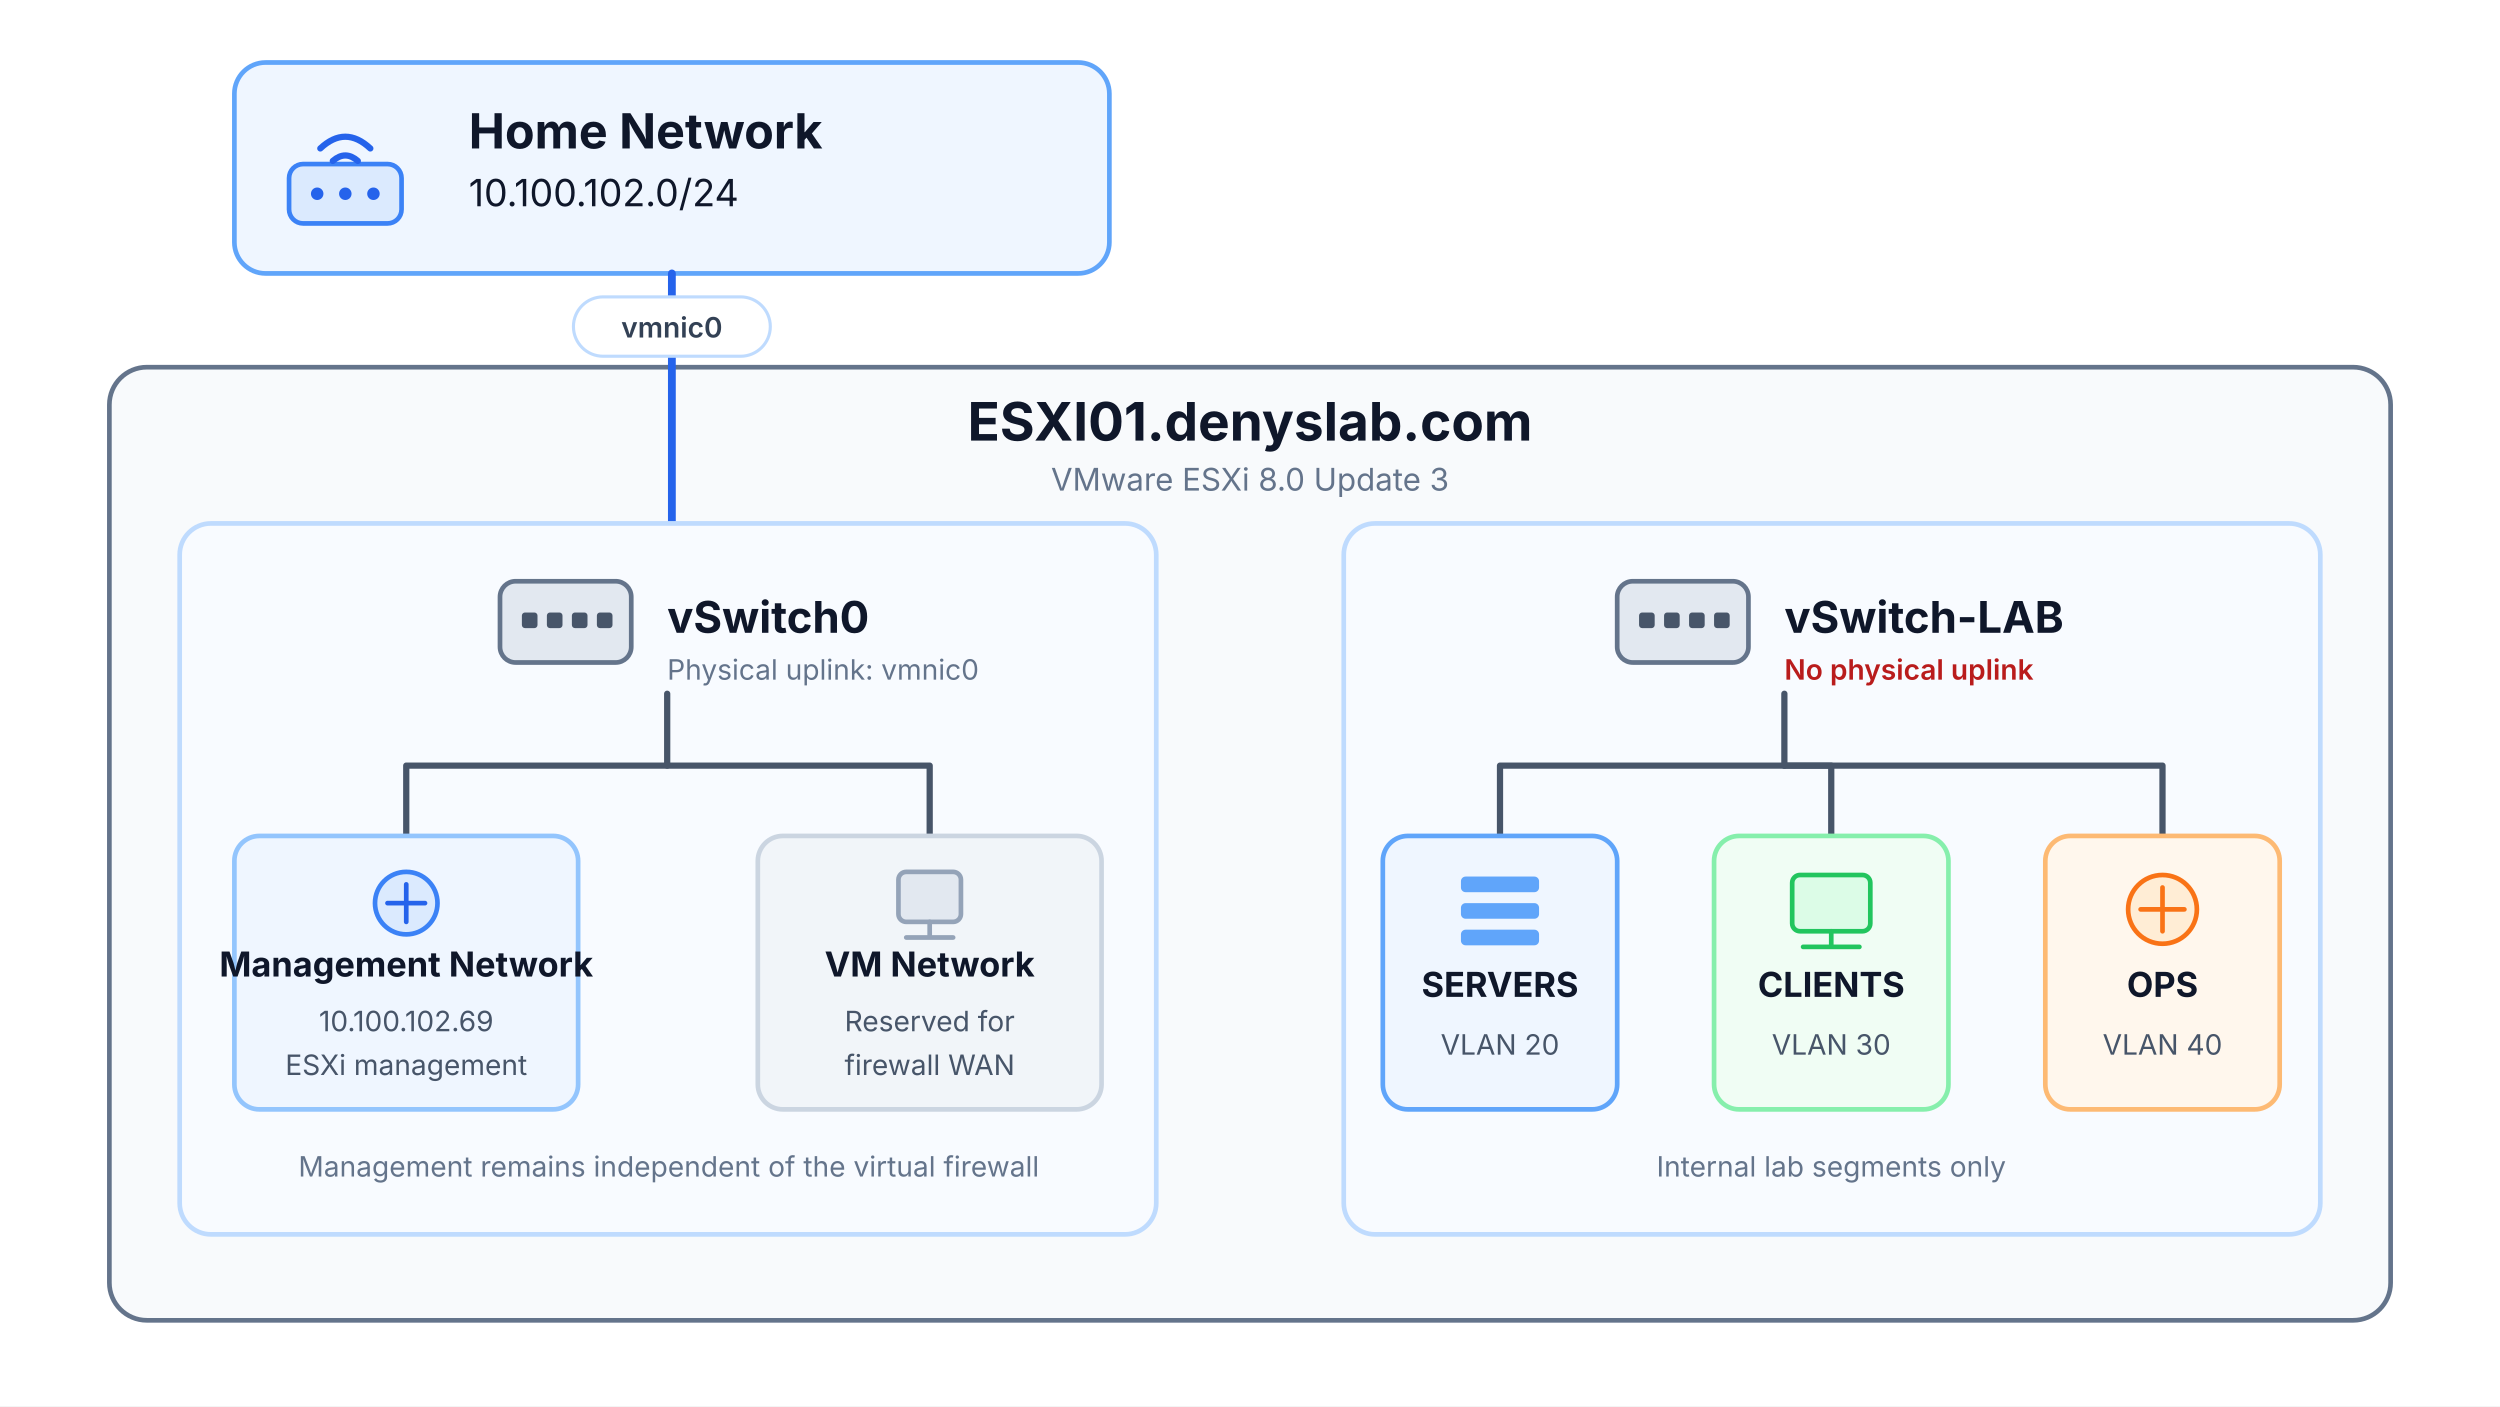
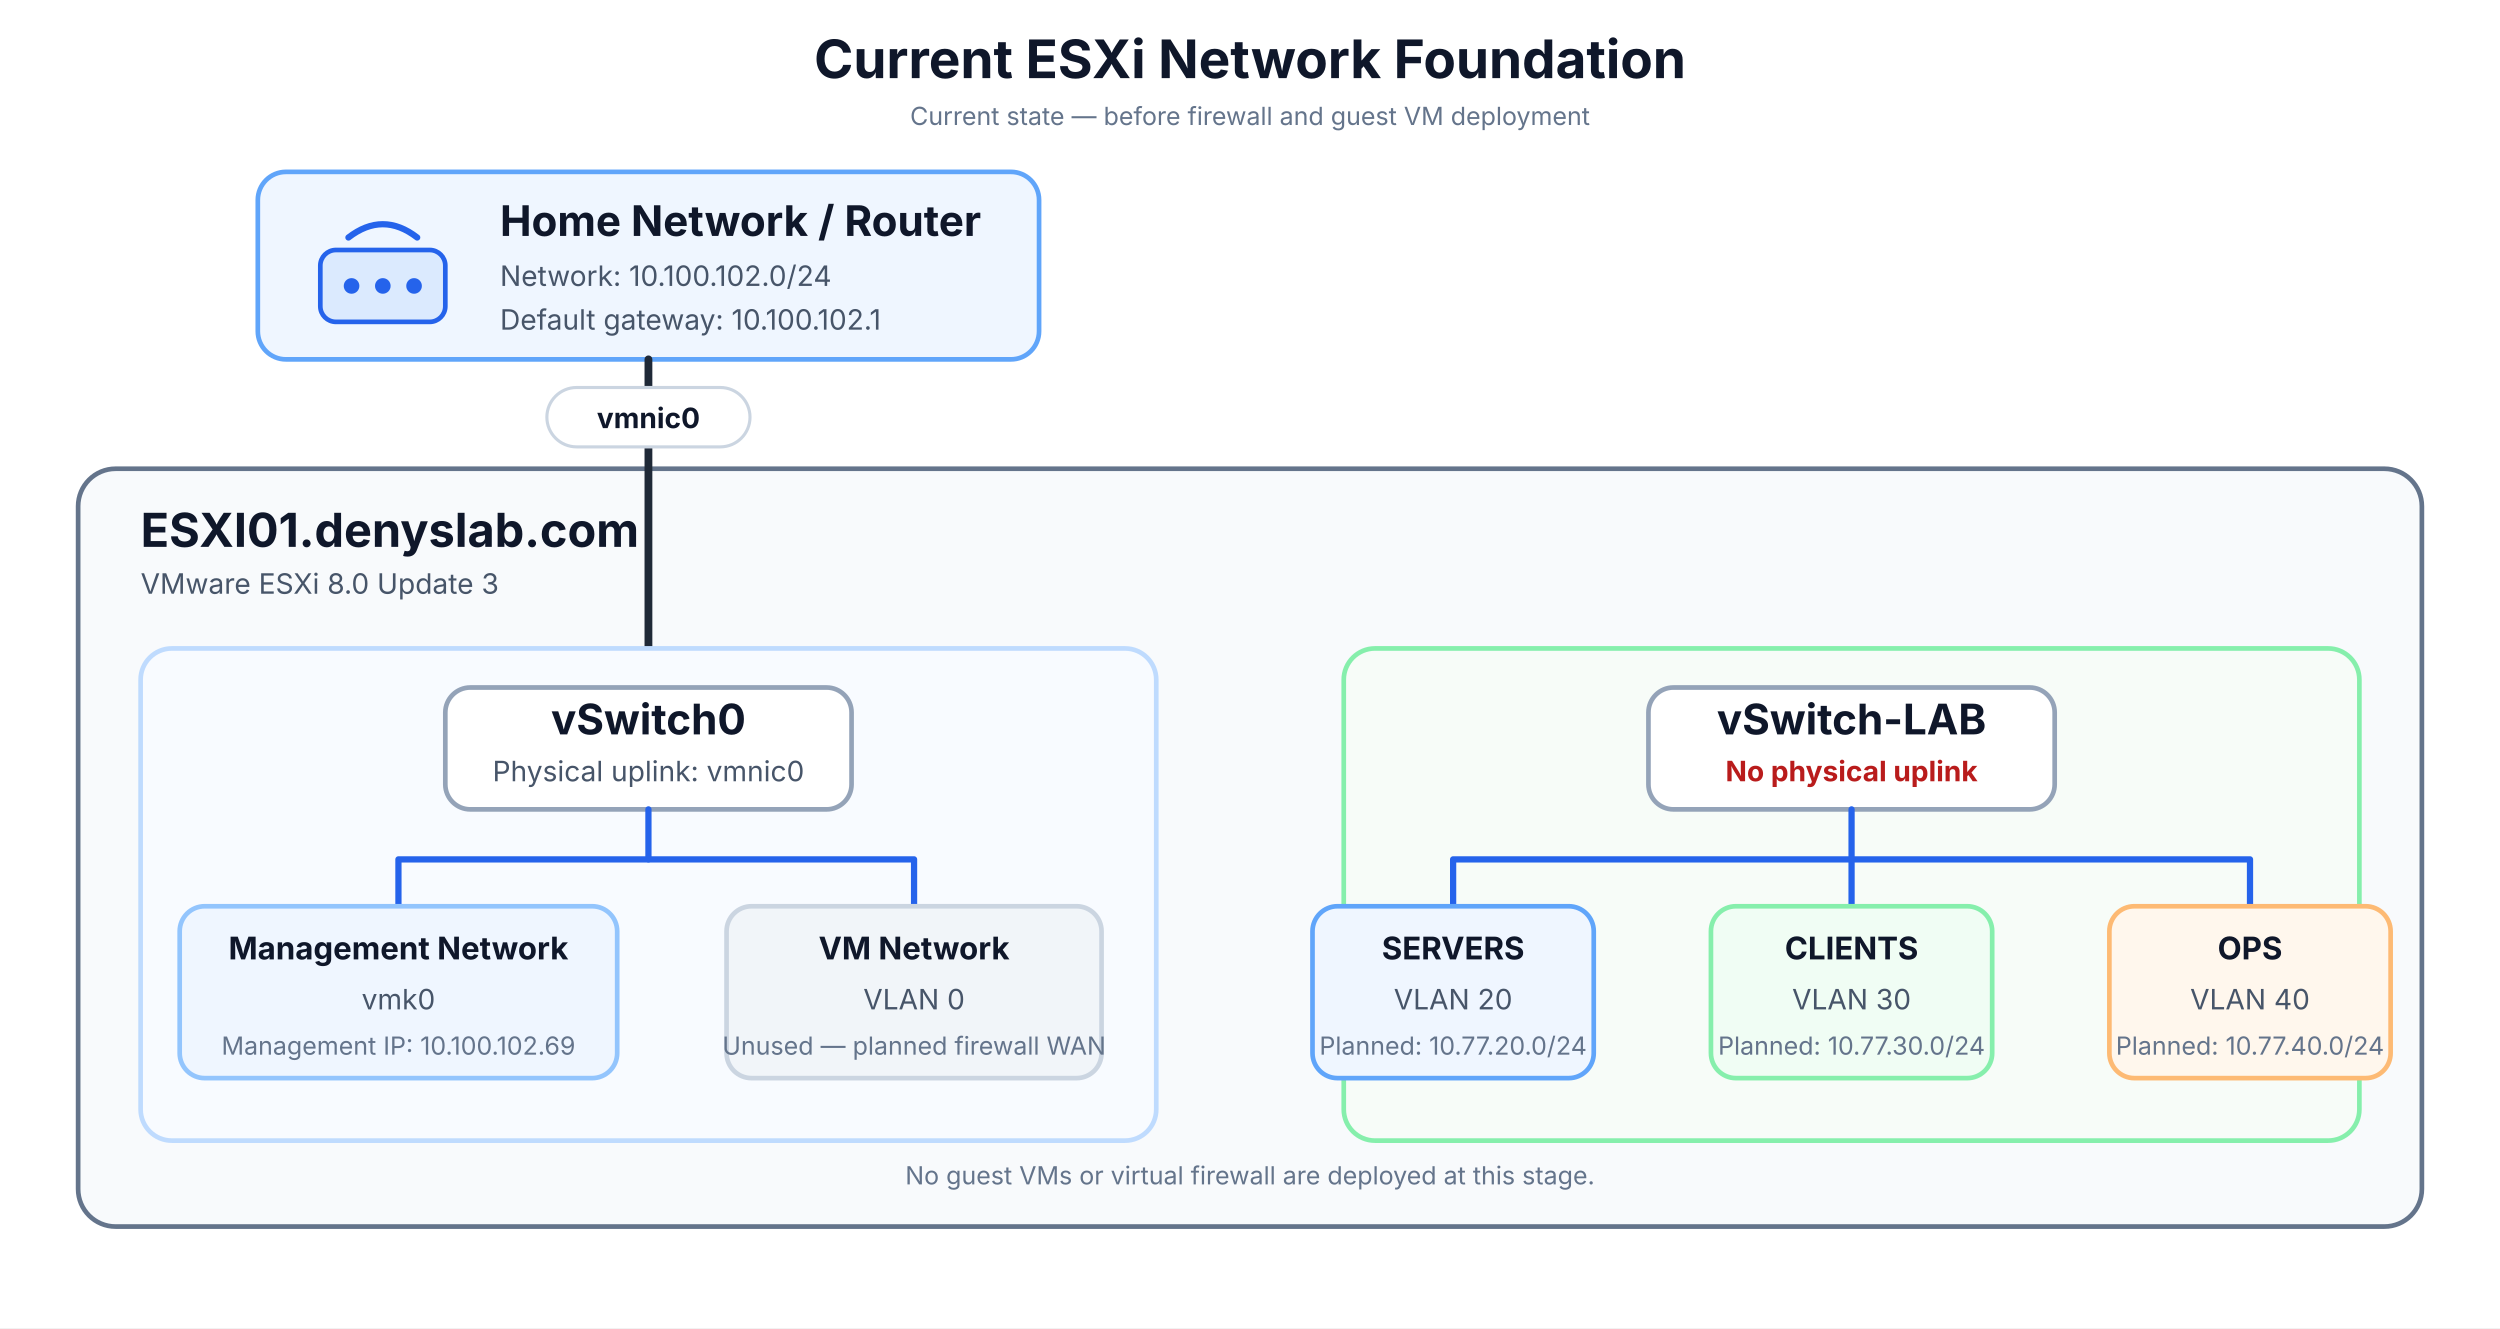
- <svg xmlns="http://www.w3.org/2000/svg" width="1600" height="900" viewBox="0 0 1600 900" role="img" aria-labelledby="title desc">
+ <svg xmlns="http://www.w3.org/2000/svg" width="1600" height="850" viewBox="0 0 1600 850" role="img" aria-labelledby="title desc">
  <style>
    text { font-family: Inter, "Segoe UI", Arial, sans-serif; fill: #0f172a; }
-     .host-title { font-size: 34px; font-weight: 700; }
-     .host-subtitle { font-size: 20px; fill: #64748b; }
-     .panel-title { font-size: 28px; font-weight: 700; }
-     .panel-note { font-size: 18px; fill: #64748b; }
-     .panel-note-warn { font-size: 18px; fill: #b91c1c; font-weight: 600; }
-     .card-title { font-size: 22px; font-weight: 700; }
-     .card-subtitle { font-size: 18px; fill: #475569; }
-     .small-label { font-size: 18px; font-weight: 600; fill: #334155; }
-     .connector { stroke: #475569; stroke-width: 4; fill: none; stroke-linecap: round; stroke-linejoin: round; }
-     .connector-blue { stroke: #2563eb; stroke-width: 5; fill: none; stroke-linecap: round; }
-     .switch-icon { fill: #e2e8f0; stroke: #64748b; stroke-width: 3; }
-     .port { fill: #475569; }
+     .page-title { font-size: 34px; font-weight: 700; }
+     .host-title { font-size: 30px; font-weight: 700; }
+     .switch-title { font-size: 27px; font-weight: 700; }
+     .card-title { font-size: 20px; font-weight: 700; }
+     .body { font-size: 18px; fill: #475569; }
+     .small { font-size: 16px; fill: #64748b; }
+     .warn { font-size: 18px; fill: #b91c1c; font-weight: 700; }
+     .physical { stroke: #1f2937; stroke-width: 5; fill: none; stroke-linecap: round; stroke-linejoin: round; }
+     .virtual { stroke: #2563eb; stroke-width: 4; fill: none; stroke-linecap: round; stroke-linejoin: round; }
  </style>
-   <rect width="1600" height="900" fill="#ffffff" />
-   <rect x="150" y="40" width="560" height="135" rx="20" fill="#eff6ff" stroke="#60a5fa" stroke-width="3" />
-   <g transform="translate(185 70)">
-     <rect x="0" y="35" width="72" height="38" rx="9" fill="#dbeafe" stroke="#3b82f6" stroke-width="3" />
-     <circle cx="18" cy="54" r="4" fill="#2563eb" />
-     <circle cx="36" cy="54" r="4" fill="#2563eb" />
-     <circle cx="54" cy="54" r="4" fill="#2563eb" />
-     <path d="M20 25 Q36 10 52 25" fill="none" stroke="#2563eb" stroke-width="4" stroke-linecap="round" />
-     <path d="M28 33 Q36 26 44 33" fill="none" stroke="#2563eb" stroke-width="4" stroke-linecap="round" />
+   <rect width="1600" height="850" fill="#ffffff" />
+   <text x="800" y="50" text-anchor="middle" class="page-title">Current ESXi Network Foundation</text>
+   <text x="800" y="80" text-anchor="middle" class="small">Current state — before firewall and guest VM deployment</text>
+   <rect x="165" y="110" width="500" height="120" rx="18" fill="#eff6ff" stroke="#60a5fa" stroke-width="3" />
+   <g transform="translate(205 142)">
+     <rect x="0" y="18" width="80" height="46" rx="10" fill="#dbeafe" stroke="#2563eb" stroke-width="3" />
+     <circle cx="20" cy="41" r="5" fill="#2563eb" />
+     <circle cx="40" cy="41" r="5" fill="#2563eb" />
+     <circle cx="60" cy="41" r="5" fill="#2563eb" />
+     <path d="M18 10 Q40 -7 62 10" stroke="#2563eb" stroke-width="4" fill="none" stroke-linecap="round" />
  </g>
-   <text x="300" y="95" font-size="31" font-weight="700">Home Network</text>
-   <text x="300" y="132" font-size="24" fill="#475569">10.100.102.0/24</text>
-   <rect x="70" y="235" width="1460" height="610" rx="24" fill="#f8fafc" stroke="#64748b" stroke-width="3" />
-   <path class="connector-blue" d="M430 175 L430 335" />
-   <rect x="367" y="190" width="126" height="38" rx="19" fill="#ffffff" stroke="#bfdbfe" stroke-width="2" />
-   <text x="430" y="216" text-anchor="middle" class="small-label">vmnic0</text>
-   <text x="800" y="282" text-anchor="middle" class="host-title">ESXI01.denyslab.com</text>
-   <text x="800" y="314" text-anchor="middle" class="host-subtitle">VMware ESXi 8.0 Update 3</text>
-   <rect x="115" y="335" width="625" height="455" rx="20" fill="#f8fbff" stroke="#bfdbfe" stroke-width="3" />
-   <g transform="translate(320 372)">
-     <rect class="switch-icon" x="0" y="0" width="84" height="52" rx="10" />
-     <rect class="port" x="14" y="20" width="10" height="10" rx="2" />
-     <rect class="port" x="30" y="20" width="10" height="10" rx="2" />
-     <rect class="port" x="46" y="20" width="10" height="10" rx="2" />
-     <rect class="port" x="62" y="20" width="10" height="10" rx="2" />
-   </g>
-   <text x="427" y="405" class="panel-title">vSwitch0</text>
-   <text x="427" y="435" class="panel-note">Physical uplink: vmnic0</text>
-   <path class="connector" d="M427 444 L427 490 L260 490 L260 535" />
-   <path class="connector" d="M427 490 L595 490 L595 535" />
-   <rect x="150" y="535" width="220" height="175" rx="16" fill="#eff6ff" stroke="#93c5fd" stroke-width="3" />
-   <circle cx="260" cy="578" r="20" fill="#dbeafe" stroke="#3b82f6" stroke-width="3" />
-   <path d="M248 578 H272 M260 566 V590" stroke="#2563eb" stroke-width="3" stroke-linecap="round" />
-   <text x="260" y="625" text-anchor="middle" class="card-title">Management Network</text>
-   <text x="260" y="660" text-anchor="middle" class="card-subtitle">10.100.102.69</text>
-   <text x="260" y="688" text-anchor="middle" class="card-subtitle">ESXi management</text>
-   <rect x="485" y="535" width="220" height="175" rx="16" fill="#f1f5f9" stroke="#cbd5e1" stroke-width="3" />
-   <rect x="575" y="558" width="40" height="32" rx="5" fill="#e2e8f0" stroke="#94a3b8" stroke-width="3" />
-   <path d="M595 590 V600 M580 600 H610" stroke="#94a3b8" stroke-width="3" stroke-linecap="round" />
-   <text x="595" y="625" text-anchor="middle" class="card-title">VM Network</text>
-   <text x="595" y="660" text-anchor="middle" class="card-subtitle">Reserved for</text>
-   <text x="595" y="688" text-anchor="middle" class="card-subtitle">firewall WAN</text>
-   <rect x="860" y="335" width="625" height="455" rx="20" fill="#f8fbff" stroke="#bfdbfe" stroke-width="3" />
-   <g transform="translate(1035 372)">
-     <rect class="switch-icon" x="0" y="0" width="84" height="52" rx="10" />
-     <rect class="port" x="14" y="20" width="10" height="10" rx="2" />
-     <rect class="port" x="30" y="20" width="10" height="10" rx="2" />
-     <rect class="port" x="46" y="20" width="10" height="10" rx="2" />
-     <rect class="port" x="62" y="20" width="10" height="10" rx="2" />
-   </g>
-   <text x="1142" y="405" class="panel-title">vSwitch-LAB</text>
-   <text x="1142" y="435" class="panel-note-warn">No physical uplink</text>
-   <path class="connector" d="M1142 444 L1142 490 L960 490 L960 535" />
-   <path class="connector" d="M1142 490 L1172 490 L1172 535" />
-   <path class="connector" d="M1142 490 L1384 490 L1384 535" />
-   <rect x="885" y="535" width="150" height="175" rx="16" fill="#eff6ff" stroke="#60a5fa" stroke-width="3" />
-   <rect x="935" y="561" width="50" height="10" rx="3" fill="#60a5fa" />
-   <rect x="935" y="578" width="50" height="10" rx="3" fill="#60a5fa" />
-   <rect x="935" y="595" width="50" height="10" rx="3" fill="#60a5fa" />
-   <text x="960" y="638" text-anchor="middle" class="card-title">SERVERS</text>
-   <text x="960" y="675" text-anchor="middle" class="card-subtitle">VLAN 20</text>
-   <rect x="1097" y="535" width="150" height="175" rx="16" fill="#f0fdf4" stroke="#86efac" stroke-width="3" />
-   <rect x="1147" y="560" width="50" height="36" rx="5" fill="#dcfce7" stroke="#22c55e" stroke-width="3" />
-   <path d="M1172 596 V606 M1154 606 H1190" stroke="#22c55e" stroke-width="3" stroke-linecap="round" />
-   <text x="1172" y="638" text-anchor="middle" class="card-title">CLIENTS</text>
-   <text x="1172" y="675" text-anchor="middle" class="card-subtitle">VLAN 30</text>
-   <rect x="1309" y="535" width="150" height="175" rx="16" fill="#fff7ed" stroke="#fdba74" stroke-width="3" />
-   <circle cx="1384" cy="582" r="22" fill="#ffedd5" stroke="#f97316" stroke-width="3" />
-   <path d="M1384 568 V596 M1370 582 H1398" stroke="#f97316" stroke-width="3" stroke-linecap="round" />
-   <text x="1384" y="638" text-anchor="middle" class="card-title">OPS</text>
-   <text x="1384" y="675" text-anchor="middle" class="card-subtitle">VLAN 40</text>
-   <text x="428" y="753" text-anchor="middle" class="panel-note">Management remains independent of the virtual firewall</text>
-   <text x="1172" y="753" text-anchor="middle" class="panel-note">Internal lab segments only</text>
+   <text x="320" y="151" class="switch-title">Home Network / Router</text>
+   <text x="320" y="183" class="body">Network: 10.100.102.0/24</text>
+   <text x="320" y="211" class="body">Default gateway: 10.100.102.1</text>
+   <rect x="50" y="300" width="1500" height="485" rx="24" fill="#f8fafc" stroke="#64748b" stroke-width="3" />
+   <text x="90" y="350" class="host-title">ESXI01.denyslab.com</text>
+   <text x="90" y="380" class="body">VMware ESXi 8.0 Update 3</text>
+   <path class="physical" d="M415 230 L415 440" />
+   <rect x="350" y="248" width="130" height="38" rx="19" fill="#ffffff" stroke="#cbd5e1" stroke-width="2" />
+   <text x="415" y="274" text-anchor="middle" style="font-size:18px;font-weight:700;">vmnic0</text>
+   <rect x="90" y="415" width="650" height="315" rx="20" fill="#f8fbff" stroke="#bfdbfe" stroke-width="3" />
+   <rect x="285" y="440" width="260" height="78" rx="16" fill="#ffffff" stroke="#94a3b8" stroke-width="3" />
+   <text x="415" y="470" text-anchor="middle" class="switch-title">vSwitch0</text>
+   <text x="415" y="500" text-anchor="middle" class="body">Physical uplink: vmnic0</text>
+   <path class="virtual" d="M415 518 L415 550 L255 550 L255 580" />
+   <path class="virtual" d="M415 550 L585 550 L585 580" />
+   <rect x="115" y="580" width="280" height="110" rx="16" fill="#eff6ff" stroke="#93c5fd" stroke-width="3" />
+   <text x="255" y="614" text-anchor="middle" class="card-title">Management Network</text>
+   <text x="255" y="646" text-anchor="middle" class="body">vmk0</text>
+   <text x="255" y="675" text-anchor="middle" class="small">Management IP: 10.100.102.69</text>
+   <rect x="465" y="580" width="240" height="110" rx="16" fill="#f1f5f9" stroke="#cbd5e1" stroke-width="3" />
+   <text x="585" y="614" text-anchor="middle" class="card-title">VM Network</text>
+   <text x="585" y="646" text-anchor="middle" class="body">VLAN 0</text>
+   <text x="585" y="675" text-anchor="middle" class="small">Unused — planned firewall WAN</text>
+   <rect x="860" y="415" width="650" height="315" rx="20" fill="#f7fcf8" stroke="#86efac" stroke-width="3" />
+   <rect x="1055" y="440" width="260" height="78" rx="16" fill="#ffffff" stroke="#94a3b8" stroke-width="3" />
+   <text x="1185" y="470" text-anchor="middle" class="switch-title">vSwitch-LAB</text>
+   <text x="1185" y="500" text-anchor="middle" class="warn">No physical uplink</text>
+   <path class="virtual" d="M1185 518 L1185 550 L930 550 L930 580" />
+   <path class="virtual" d="M1185 550 L1185 580" />
+   <path class="virtual" d="M1185 550 L1440 550 L1440 580" />
+   <rect x="840" y="580" width="180" height="110" rx="16" fill="#eff6ff" stroke="#60a5fa" stroke-width="3" />
+   <text x="930" y="614" text-anchor="middle" class="card-title">SERVERS</text>
+   <text x="930" y="646" text-anchor="middle" class="body">VLAN 20</text>
+   <text x="930" y="675" text-anchor="middle" class="small">Planned: 10.77.20.0/24</text>
+   <rect x="1095" y="580" width="180" height="110" rx="16" fill="#f0fdf4" stroke="#86efac" stroke-width="3" />
+   <text x="1185" y="614" text-anchor="middle" class="card-title">CLIENTS</text>
+   <text x="1185" y="646" text-anchor="middle" class="body">VLAN 30</text>
+   <text x="1185" y="675" text-anchor="middle" class="small">Planned: 10.77.30.0/24</text>
+   <rect x="1350" y="580" width="180" height="110" rx="16" fill="#fff7ed" stroke="#fdba74" stroke-width="3" />
+   <text x="1440" y="614" text-anchor="middle" class="card-title">OPS</text>
+   <text x="1440" y="646" text-anchor="middle" class="body">VLAN 40</text>
+   <text x="1440" y="675" text-anchor="middle" class="small">Planned: 10.77.40.0/24</text>
+   <text x="800" y="758" text-anchor="middle" class="small">No guest VMs or virtual firewall are deployed at this stage.</text>
</svg>
